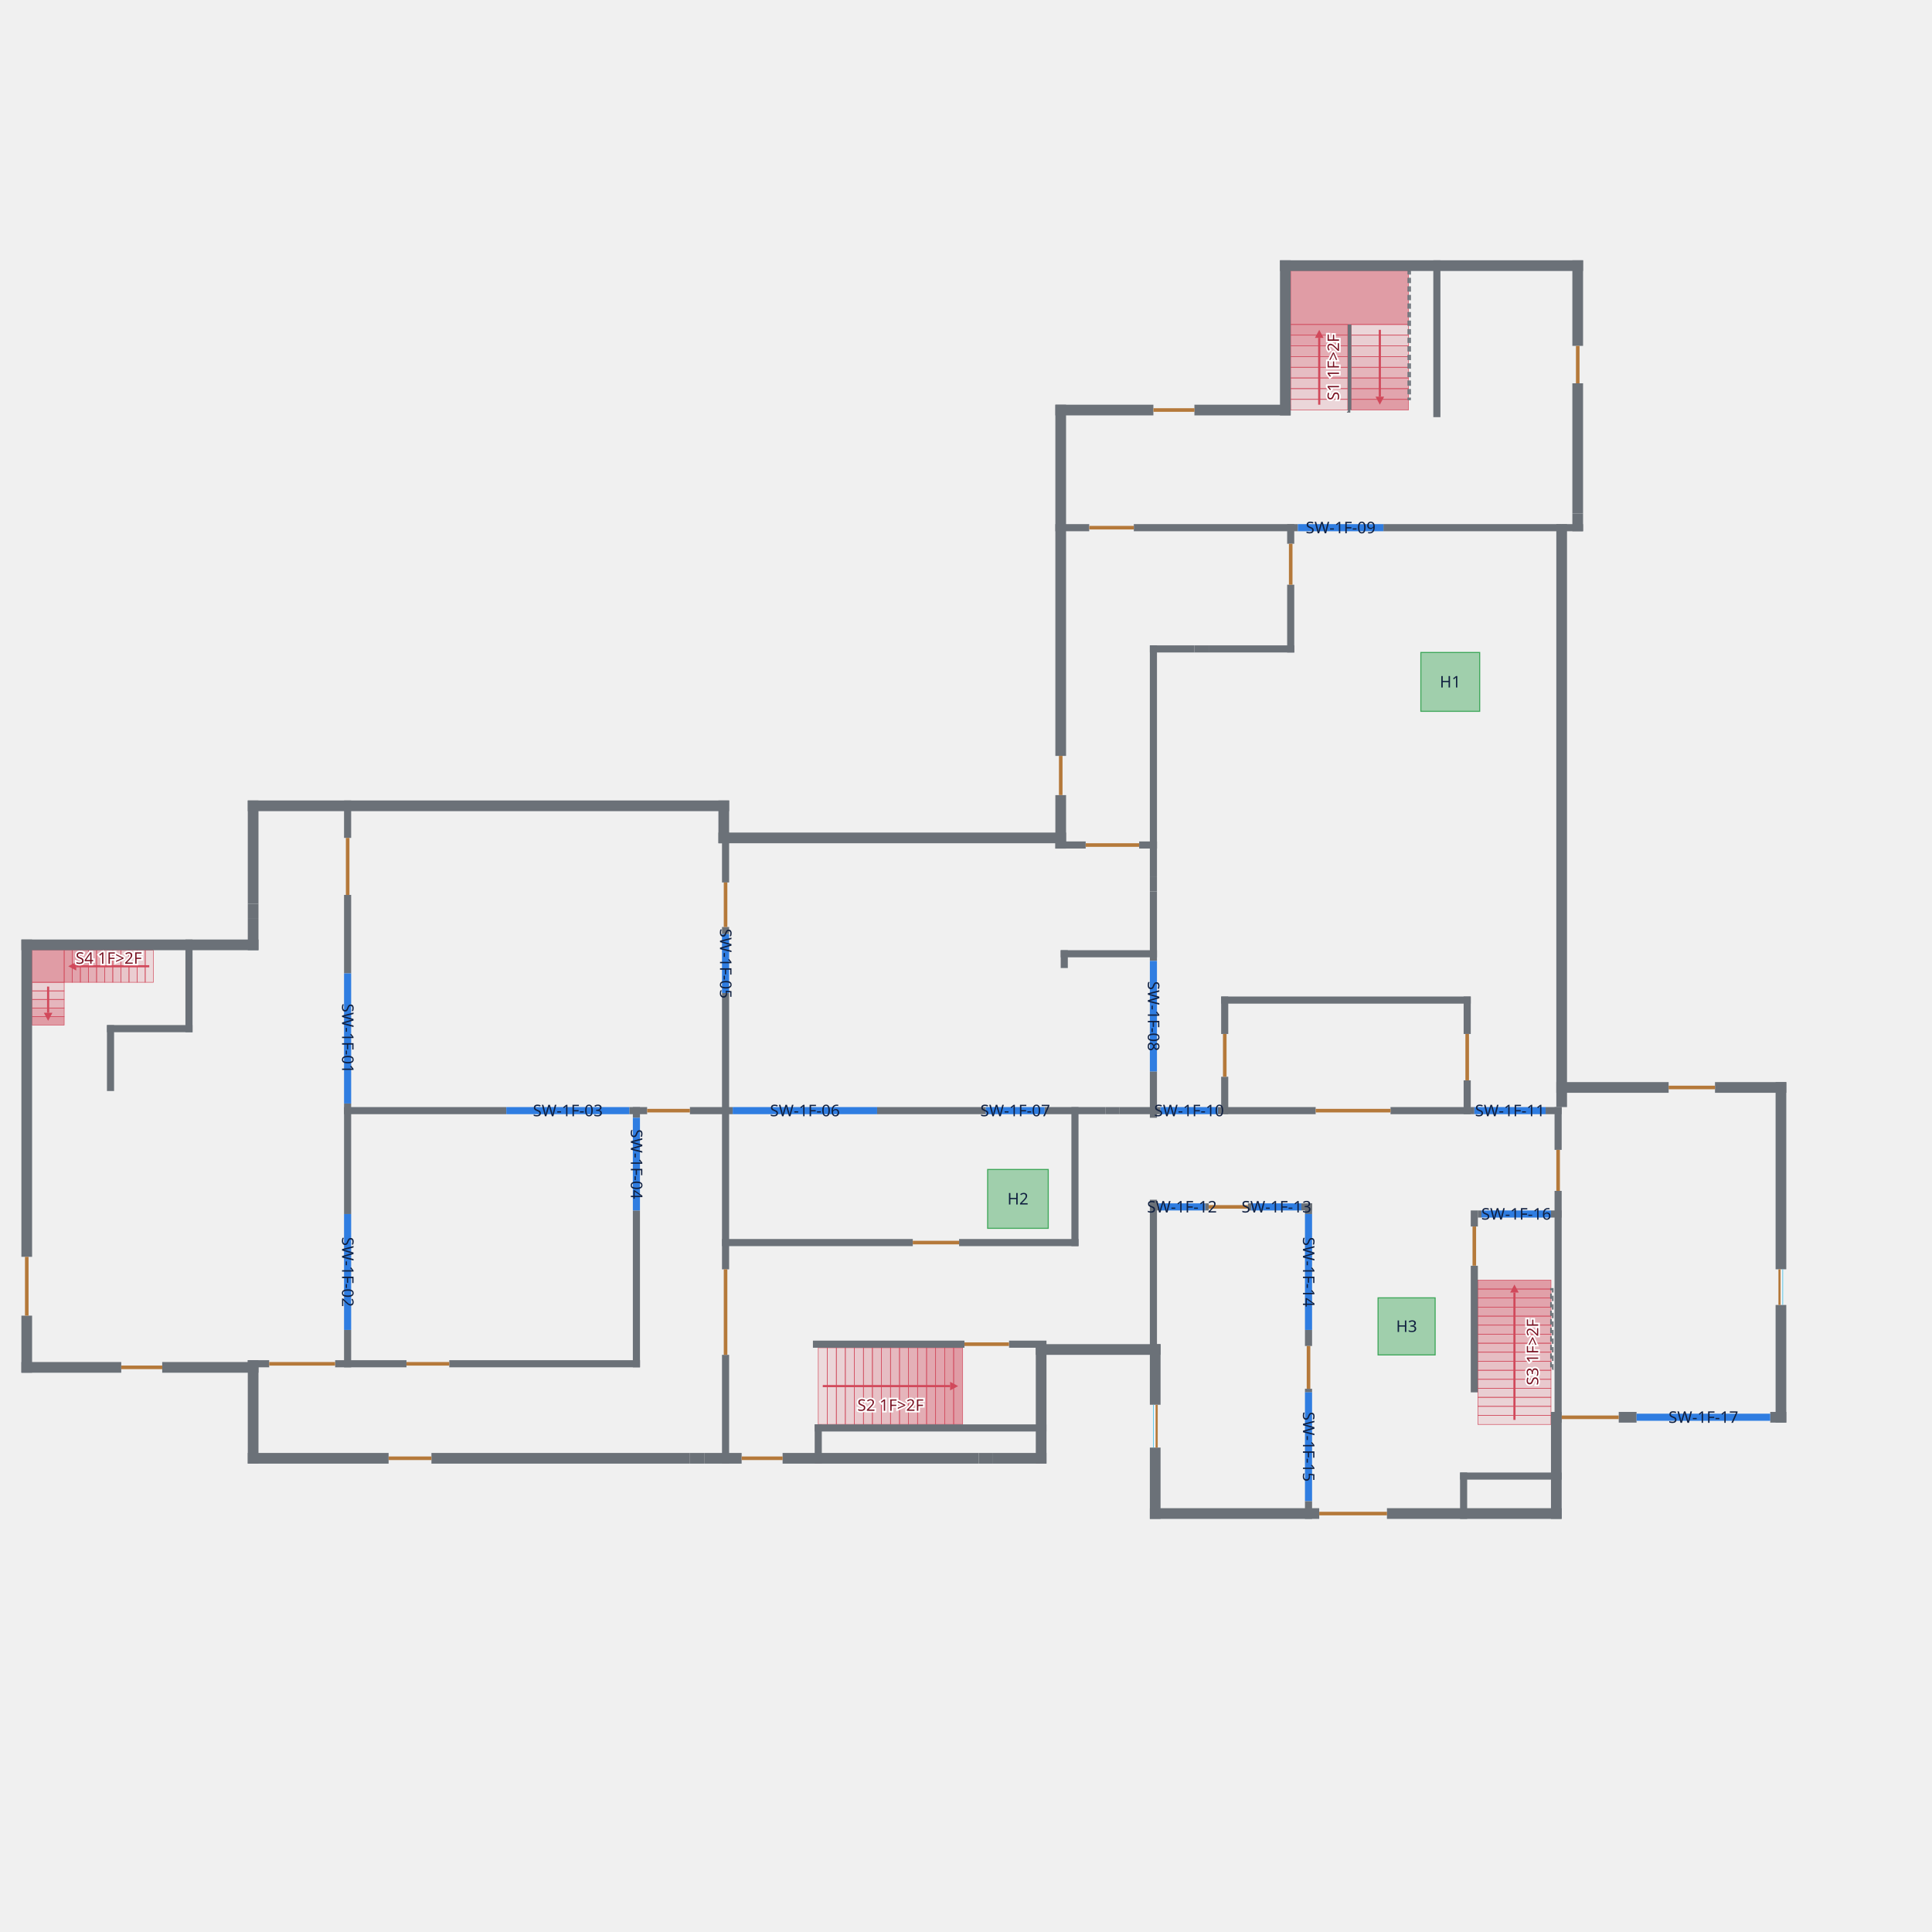
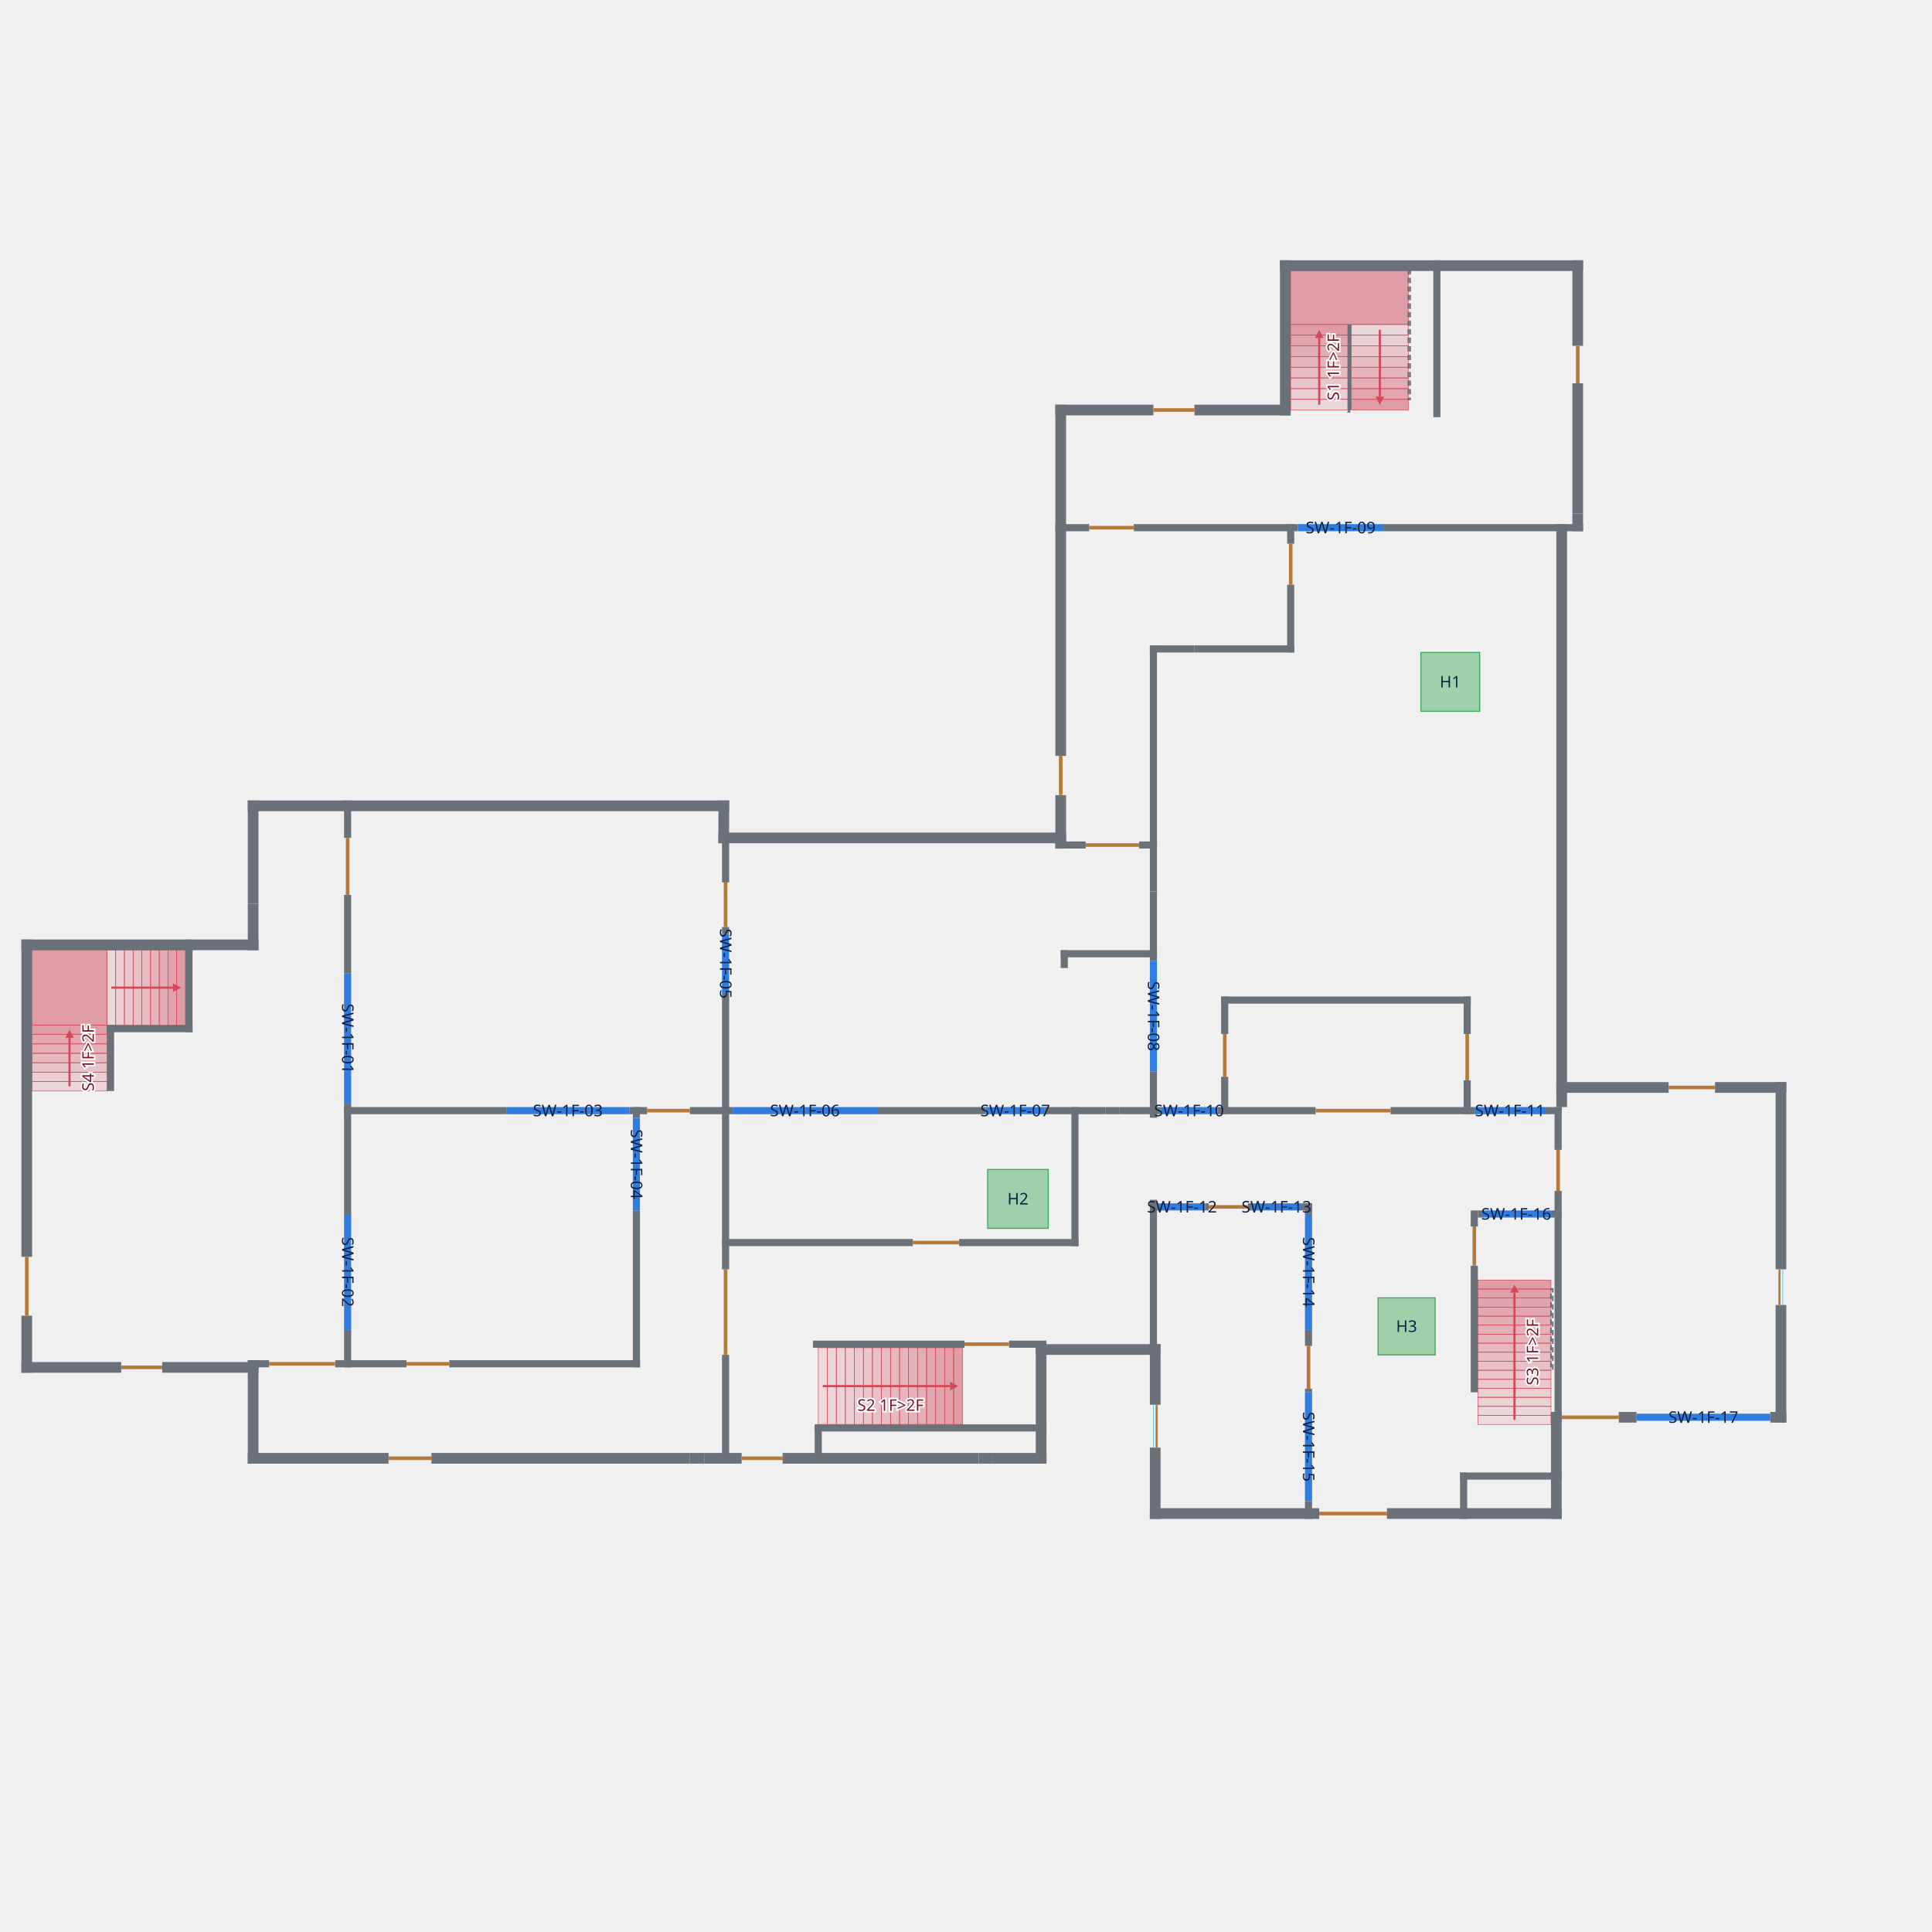
<svg xmlns="http://www.w3.org/2000/svg" data-generator="tools/mapgen" viewBox="0 0 361.244 361.244" width="1024" height="1024">
  <style>text{font:3px sans-serif;fill:#102040;text-anchor:middle;dominant-baseline:middle}text.rooms{font:bold 4px sans-serif;fill:#7a1f5c}text.stairs{fill:#7a1424;paint-order:stroke;stroke:#fff;stroke-width:0.6px}</style>
  <rect class="floors" x="265.67" y="122" width="11" height="11" fill="#3fa75a" fill-opacity="0.45" stroke="#3fa75a" stroke-width="0.2" />
  <rect class="floors" x="184.67" y="218.67" width="11.33" height="11" fill="#3fa75a" fill-opacity="0.45" stroke="#3fa75a" stroke-width="0.2" />
  <rect class="floors" x="257.67" y="242.67" width="10.67" height="10.67" fill="#3fa75a" fill-opacity="0.45" stroke="#3fa75a" stroke-width="0.2" />
  <rect class="stairs" x="241.33" y="74.67" width="10.67" height="2" fill="#d1495b" fill-opacity="0.15" stroke="#d1495b" stroke-width="0.1" />
  <rect class="stairs" x="241.33" y="72.67" width="10.67" height="2" fill="#d1495b" fill-opacity="0.2" stroke="#d1495b" stroke-width="0.1" />
  <rect class="stairs" x="241.33" y="70.67" width="10.67" height="2" fill="#d1495b" fill-opacity="0.25" stroke="#d1495b" stroke-width="0.1" />
  <rect class="stairs" x="241.33" y="68.67" width="10.67" height="2" fill="#d1495b" fill-opacity="0.3" stroke="#d1495b" stroke-width="0.1" />
  <rect class="stairs" x="241.33" y="66.67" width="10.67" height="2" fill="#d1495b" fill-opacity="0.35" stroke="#d1495b" stroke-width="0.1" />
  <rect class="stairs" x="241.33" y="64.67" width="10.67" height="2" fill="#d1495b" fill-opacity="0.4" stroke="#d1495b" stroke-width="0.1" />
  <rect class="stairs" x="241.33" y="62.67" width="10.67" height="2" fill="#d1495b" fill-opacity="0.45" stroke="#d1495b" stroke-width="0.1" />
  <rect class="stairs" x="241.33" y="60.67" width="10.67" height="2" fill="#d1495b" fill-opacity="0.5" stroke="#d1495b" stroke-width="0.1" />
  <path class="stairs" d="M246.67 75.67L246.67 63.17" stroke="#d1495b" stroke-width="0.4" fill="none" />
  <path class="stairs" d="M246.67 61.67L247.47 63.17L245.87 63.17Z" fill="#d1495b" />
  <rect class="stairs" x="252.67" y="60.67" width="10.67" height="2" fill="#d1495b" fill-opacity="0.15" stroke="#d1495b" stroke-width="0.1" />
  <rect class="stairs" x="252.67" y="62.67" width="10.67" height="2" fill="#d1495b" fill-opacity="0.2" stroke="#d1495b" stroke-width="0.1" />
  <rect class="stairs" x="252.67" y="64.67" width="10.67" height="2" fill="#d1495b" fill-opacity="0.25" stroke="#d1495b" stroke-width="0.1" />
  <rect class="stairs" x="252.67" y="66.67" width="10.67" height="2" fill="#d1495b" fill-opacity="0.3" stroke="#d1495b" stroke-width="0.1" />
  <rect class="stairs" x="252.67" y="68.67" width="10.67" height="2" fill="#d1495b" fill-opacity="0.35" stroke="#d1495b" stroke-width="0.1" />
  <rect class="stairs" x="252.67" y="70.67" width="10.67" height="2" fill="#d1495b" fill-opacity="0.4" stroke="#d1495b" stroke-width="0.1" />
  <rect class="stairs" x="252.67" y="72.67" width="10.67" height="2" fill="#d1495b" fill-opacity="0.45" stroke="#d1495b" stroke-width="0.1" />
  <rect class="stairs" x="252.67" y="74.67" width="10.67" height="2" fill="#d1495b" fill-opacity="0.5" stroke="#d1495b" stroke-width="0.1" />
  <path class="stairs" d="M258 61.67L258 74.17" stroke="#d1495b" stroke-width="0.4" fill="none" />
  <path class="stairs" d="M258 75.67L257.2 74.17L258.8 74.17Z" fill="#d1495b" />
  <rect class="stairs" x="153" y="252" width="1.69" height="14.33" fill="#d1495b" fill-opacity="0.13" stroke="#d1495b" stroke-width="0.1" />
  <rect class="stairs" x="154.69" y="252" width="1.69" height="14.33" fill="#d1495b" fill-opacity="0.15" stroke="#d1495b" stroke-width="0.1" />
  <rect class="stairs" x="156.37" y="252" width="1.69" height="14.33" fill="#d1495b" fill-opacity="0.18" stroke="#d1495b" stroke-width="0.1" />
  <rect class="stairs" x="158.06" y="252" width="1.69" height="14.33" fill="#d1495b" fill-opacity="0.2" stroke="#d1495b" stroke-width="0.1" />
  <rect class="stairs" x="159.75" y="252" width="1.69" height="14.33" fill="#d1495b" fill-opacity="0.23" stroke="#d1495b" stroke-width="0.1" />
  <rect class="stairs" x="161.44" y="252" width="1.69" height="14.33" fill="#d1495b" fill-opacity="0.25" stroke="#d1495b" stroke-width="0.1" />
  <rect class="stairs" x="163.12" y="252" width="1.69" height="14.33" fill="#d1495b" fill-opacity="0.28" stroke="#d1495b" stroke-width="0.1" />
  <rect class="stairs" x="164.81" y="252" width="1.69" height="14.33" fill="#d1495b" fill-opacity="0.3" stroke="#d1495b" stroke-width="0.1" />
  <rect class="stairs" x="166.5" y="252" width="1.69" height="14.33" fill="#d1495b" fill-opacity="0.33" stroke="#d1495b" stroke-width="0.1" />
  <rect class="stairs" x="168.19" y="252" width="1.69" height="14.33" fill="#d1495b" fill-opacity="0.35" stroke="#d1495b" stroke-width="0.1" />
  <rect class="stairs" x="169.87" y="252" width="1.69" height="14.33" fill="#d1495b" fill-opacity="0.38" stroke="#d1495b" stroke-width="0.1" />
  <rect class="stairs" x="171.56" y="252" width="1.69" height="14.33" fill="#d1495b" fill-opacity="0.4" stroke="#d1495b" stroke-width="0.1" />
  <rect class="stairs" x="173.25" y="252" width="1.69" height="14.33" fill="#d1495b" fill-opacity="0.43" stroke="#d1495b" stroke-width="0.1" />
  <rect class="stairs" x="174.94" y="252" width="1.69" height="14.33" fill="#d1495b" fill-opacity="0.45" stroke="#d1495b" stroke-width="0.1" />
  <rect class="stairs" x="176.62" y="252" width="1.69" height="14.33" fill="#d1495b" fill-opacity="0.48" stroke="#d1495b" stroke-width="0.1" />
  <rect class="stairs" x="178.31" y="252" width="1.69" height="14.33" fill="#d1495b" fill-opacity="0.5" stroke="#d1495b" stroke-width="0.1" />
  <path class="stairs" d="M153.84 259.17L177.65 259.17" stroke="#d1495b" stroke-width="0.4" fill="none" />
  <path class="stairs" d="M179.15 259.17L177.65 259.97L177.65 258.37Z" fill="#d1495b" />
  <rect class="stairs" x="276.33" y="264.65" width="13.67" height="1.69" fill="#d1495b" fill-opacity="0.13" stroke="#d1495b" stroke-width="0.1" />
  <rect class="stairs" x="276.33" y="262.96" width="13.67" height="1.69" fill="#d1495b" fill-opacity="0.15" stroke="#d1495b" stroke-width="0.1" />
  <rect class="stairs" x="276.33" y="261.27" width="13.67" height="1.69" fill="#d1495b" fill-opacity="0.18" stroke="#d1495b" stroke-width="0.1" />
  <rect class="stairs" x="276.33" y="259.58" width="13.67" height="1.69" fill="#d1495b" fill-opacity="0.2" stroke="#d1495b" stroke-width="0.1" />
  <rect class="stairs" x="276.33" y="257.9" width="13.67" height="1.69" fill="#d1495b" fill-opacity="0.23" stroke="#d1495b" stroke-width="0.1" />
  <rect class="stairs" x="276.33" y="256.21" width="13.67" height="1.69" fill="#d1495b" fill-opacity="0.25" stroke="#d1495b" stroke-width="0.1" />
  <rect class="stairs" x="276.33" y="254.52" width="13.67" height="1.69" fill="#d1495b" fill-opacity="0.28" stroke="#d1495b" stroke-width="0.1" />
  <rect class="stairs" x="276.33" y="252.83" width="13.67" height="1.69" fill="#d1495b" fill-opacity="0.3" stroke="#d1495b" stroke-width="0.1" />
  <rect class="stairs" x="276.33" y="251.15" width="13.67" height="1.69" fill="#d1495b" fill-opacity="0.33" stroke="#d1495b" stroke-width="0.1" />
  <rect class="stairs" x="276.33" y="249.46" width="13.67" height="1.69" fill="#d1495b" fill-opacity="0.35" stroke="#d1495b" stroke-width="0.1" />
  <rect class="stairs" x="276.33" y="247.77" width="13.67" height="1.69" fill="#d1495b" fill-opacity="0.38" stroke="#d1495b" stroke-width="0.1" />
  <rect class="stairs" x="276.33" y="246.09" width="13.67" height="1.69" fill="#d1495b" fill-opacity="0.4" stroke="#d1495b" stroke-width="0.1" />
  <rect class="stairs" x="276.33" y="244.4" width="13.67" height="1.69" fill="#d1495b" fill-opacity="0.43" stroke="#d1495b" stroke-width="0.1" />
  <rect class="stairs" x="276.33" y="242.71" width="13.67" height="1.69" fill="#d1495b" fill-opacity="0.45" stroke="#d1495b" stroke-width="0.1" />
  <rect class="stairs" x="276.33" y="241.02" width="13.67" height="1.69" fill="#d1495b" fill-opacity="0.48" stroke="#d1495b" stroke-width="0.1" />
  <rect class="stairs" x="276.33" y="239.34" width="13.67" height="1.69" fill="#d1495b" fill-opacity="0.5" stroke="#d1495b" stroke-width="0.1" />
  <path class="stairs" d="M283.17 265.49L283.17 241.68" stroke="#d1495b" stroke-width="0.4" fill="none" />
  <path class="stairs" d="M283.17 240.18L283.97 241.68L282.37 241.68Z" fill="#d1495b" />
-   <rect class="stairs" x="27.15" y="177.67" width="1.52" height="6" fill="#d1495b" fill-opacity="0.14" stroke="#d1495b" stroke-width="0.1" />
-   <rect class="stairs" x="25.64" y="177.67" width="1.52" height="6" fill="#d1495b" fill-opacity="0.17" stroke="#d1495b" stroke-width="0.1" />
-   <rect class="stairs" x="24.12" y="177.67" width="1.52" height="6" fill="#d1495b" fill-opacity="0.21" stroke="#d1495b" stroke-width="0.1" />
-   <rect class="stairs" x="22.61" y="177.67" width="1.52" height="6" fill="#d1495b" fill-opacity="0.25" stroke="#d1495b" stroke-width="0.1" />
-   <rect class="stairs" x="21.09" y="177.67" width="1.52" height="6" fill="#d1495b" fill-opacity="0.28" stroke="#d1495b" stroke-width="0.1" />
-   <rect class="stairs" x="19.57" y="177.67" width="1.52" height="6" fill="#d1495b" fill-opacity="0.32" stroke="#d1495b" stroke-width="0.1" />
-   <rect class="stairs" x="18.06" y="177.67" width="1.52" height="6" fill="#d1495b" fill-opacity="0.35" stroke="#d1495b" stroke-width="0.1" />
-   <rect class="stairs" x="16.54" y="177.67" width="1.52" height="6" fill="#d1495b" fill-opacity="0.39" stroke="#d1495b" stroke-width="0.1" />
-   <rect class="stairs" x="15.03" y="177.67" width="1.52" height="6" fill="#d1495b" fill-opacity="0.43" stroke="#d1495b" stroke-width="0.1" />
-   <rect class="stairs" x="13.51" y="177.67" width="1.52" height="6" fill="#d1495b" fill-opacity="0.46" stroke="#d1495b" stroke-width="0.1" />
-   <rect class="stairs" x="12" y="177.67" width="1.52" height="6" fill="#d1495b" fill-opacity="0.5" stroke="#d1495b" stroke-width="0.1" />
-   <path class="stairs" d="M27.91 180.67L14.26 180.67" stroke="#d1495b" stroke-width="0.4" fill="none" />
-   <path class="stairs" d="M12.76 180.67L14.26 179.87L14.26 181.47Z" fill="#d1495b" />
-   <rect class="stairs" x="6" y="183.67" width="6" height="1.6" fill="#d1495b" fill-opacity="0.18" stroke="#d1495b" stroke-width="0.1" />
-   <rect class="stairs" x="6" y="185.27" width="6" height="1.6" fill="#d1495b" fill-opacity="0.26" stroke="#d1495b" stroke-width="0.1" />
-   <rect class="stairs" x="6" y="186.87" width="6" height="1.6" fill="#d1495b" fill-opacity="0.34" stroke="#d1495b" stroke-width="0.1" />
-   <rect class="stairs" x="6" y="188.47" width="6" height="1.6" fill="#d1495b" fill-opacity="0.42" stroke="#d1495b" stroke-width="0.1" />
-   <rect class="stairs" x="6" y="190.07" width="6" height="1.6" fill="#d1495b" fill-opacity="0.5" stroke="#d1495b" stroke-width="0.1" />
-   <path class="stairs" d="M9 184.47L9 189.37" stroke="#d1495b" stroke-width="0.4" fill="none" />
-   <path class="stairs" d="M9 190.87L8.2 189.37L9.8 189.37Z" fill="#d1495b" />
+   <rect class="stairs" x="6" y="202.24" width="14" height="1.76" fill="#d1495b" fill-opacity="0.16" stroke="#d1495b" stroke-width="0.1" />
+   <rect class="stairs" x="6" y="200.48" width="14" height="1.76" fill="#d1495b" fill-opacity="0.21" stroke="#d1495b" stroke-width="0.1" />
+   <rect class="stairs" x="6" y="198.71" width="14" height="1.76" fill="#d1495b" fill-opacity="0.27" stroke="#d1495b" stroke-width="0.1" />
+   <rect class="stairs" x="6" y="196.95" width="14" height="1.76" fill="#d1495b" fill-opacity="0.33" stroke="#d1495b" stroke-width="0.1" />
+   <rect class="stairs" x="6" y="195.19" width="14" height="1.76" fill="#d1495b" fill-opacity="0.39" stroke="#d1495b" stroke-width="0.1" />
+   <rect class="stairs" x="6" y="193.43" width="14" height="1.76" fill="#d1495b" fill-opacity="0.44" stroke="#d1495b" stroke-width="0.1" />
+   <rect class="stairs" x="6" y="191.67" width="14" height="1.76" fill="#d1495b" fill-opacity="0.5" stroke="#d1495b" stroke-width="0.1" />
+   <path class="stairs" d="M13 203.12L13 194.05" stroke="#d1495b" stroke-width="0.4" fill="none" />
+   <path class="stairs" d="M13 192.55L13.8 194.05L12.2 194.05Z" fill="#d1495b" />
+   <rect class="stairs" x="20" y="177.67" width="1.63" height="14" fill="#d1495b" fill-opacity="0.14" stroke="#d1495b" stroke-width="0.1" />
+   <rect class="stairs" x="21.63" y="177.67" width="1.63" height="14" fill="#d1495b" fill-opacity="0.19" stroke="#d1495b" stroke-width="0.1" />
+   <rect class="stairs" x="23.26" y="177.67" width="1.63" height="14" fill="#d1495b" fill-opacity="0.23" stroke="#d1495b" stroke-width="0.1" />
+   <rect class="stairs" x="24.89" y="177.67" width="1.63" height="14" fill="#d1495b" fill-opacity="0.28" stroke="#d1495b" stroke-width="0.1" />
+   <rect class="stairs" x="26.52" y="177.67" width="1.63" height="14" fill="#d1495b" fill-opacity="0.32" stroke="#d1495b" stroke-width="0.1" />
+   <rect class="stairs" x="28.15" y="177.67" width="1.63" height="14" fill="#d1495b" fill-opacity="0.37" stroke="#d1495b" stroke-width="0.1" />
+   <rect class="stairs" x="29.78" y="177.67" width="1.63" height="14" fill="#d1495b" fill-opacity="0.41" stroke="#d1495b" stroke-width="0.1" />
+   <rect class="stairs" x="31.41" y="177.67" width="1.63" height="14" fill="#d1495b" fill-opacity="0.46" stroke="#d1495b" stroke-width="0.1" />
+   <rect class="stairs" x="33.03" y="177.67" width="1.63" height="14" fill="#d1495b" fill-opacity="0.5" stroke="#d1495b" stroke-width="0.1" />
+   <path class="stairs" d="M20.81 184.67L32.35 184.67" stroke="#d1495b" stroke-width="0.4" fill="none" />
+   <path class="stairs" d="M33.85 184.67L32.35 185.47L32.35 183.87Z" fill="#d1495b" />
  <rect class="stairs" x="241.33" y="50.67" width="22" height="10" fill="#d1495b" fill-opacity="0.5" stroke="#d1495b" stroke-width="0.1" />
-   <rect class="stairs" x="6" y="177.67" width="6" height="6" fill="#d1495b" fill-opacity="0.5" stroke="#d1495b" stroke-width="0.1" />
+   <rect class="stairs" x="6" y="177.67" width="14" height="14" fill="#d1495b" fill-opacity="0.5" stroke="#d1495b" stroke-width="0.1" />
  <rect class="walls" x="252" y="76.67" width="0.33" height="0.33" fill="none" stroke="#6b7178" stroke-width="0.3" stroke-dasharray="1 0.6" />
  <rect class="walls" x="263.33" y="50.67" width="0.33" height="24" fill="none" stroke="#6b7178" stroke-width="0.3" stroke-dasharray="1 0.6" />
  <rect class="walls" x="290" y="241" width="0.33" height="15" fill="none" stroke="#6b7178" stroke-width="0.3" stroke-dasharray="1 0.6" />
  <rect class="walls" x="64.33" y="207" width="30.33" height="1.33" fill="#6b7178" />
  <rect class="walls" x="117.67" y="207" width="3.33" height="1.33" fill="#6b7178" />
  <rect class="walls" x="129" y="207" width="8" height="1.33" fill="#6b7178" />
  <rect class="walls" x="164" y="207" width="20.33" height="1.33" fill="#6b7178" />
  <rect class="walls" x="195.33" y="207" width="11.33" height="1.33" fill="#6b7178" />
  <rect class="walls" x="206.67" y="207" width="2.67" height="1.33" fill="#6b7178" />
  <rect class="walls" x="209.33" y="207" width="7.67" height="1.33" fill="#6b7178" />
  <rect class="walls" x="227.67" y="207" width="18.33" height="1.33" fill="#6b7178" />
  <rect class="walls" x="260" y="207" width="15.67" height="1.33" fill="#6b7178" />
  <rect class="walls" x="289" y="207" width="3" height="1.33" fill="#6b7178" />
  <rect class="walls" x="197.33" y="98" width="6.33" height="1.33" fill="#6b7178" />
  <rect class="walls" x="212" y="98" width="30.67" height="1.33" fill="#6b7178" />
  <rect class="walls" x="258.67" y="98" width="33.33" height="1.33" fill="#6b7178" />
  <rect class="walls" x="292" y="98" width="4" height="1.33" fill="#6b7178" />
  <rect class="walls" x="46.33" y="149.67" width="90" height="2" fill="#6b7178" />
  <rect class="walls" x="135" y="231.67" width="35.67" height="1.33" fill="#6b7178" />
  <rect class="walls" x="179.33" y="231.67" width="22.33" height="1.33" fill="#6b7178" />
  <rect class="walls" x="134.33" y="155.67" width="65" height="2" fill="#6b7178" />
  <rect class="walls" x="197.33" y="157.33" width="5.67" height="1.33" fill="#6b7178" />
  <rect class="walls" x="213" y="157.33" width="3.33" height="1.33" fill="#6b7178" />
  <rect class="walls" x="239.33" y="48.67" width="56.67" height="2" fill="#6b7178" />
  <rect class="walls" x="4" y="254.67" width="18.67" height="2" fill="#6b7178" />
  <rect class="walls" x="30.33" y="254.67" width="18" height="2" fill="#6b7178" />
  <rect class="walls" x="46.33" y="254.33" width="4" height="1.33" fill="#6b7178" />
  <rect class="walls" x="62.67" y="254.33" width="13.33" height="1.33" fill="#6b7178" />
  <rect class="walls" x="84" y="254.33" width="35.67" height="1.33" fill="#6b7178" />
  <rect class="walls" x="46.33" y="271.67" width="26.33" height="2" fill="#6b7178" />
  <rect class="walls" x="80.67" y="271.67" width="48.33" height="2" fill="#6b7178" />
  <rect class="walls" x="129" y="271.67" width="2.67" height="2" fill="#6b7178" />
  <rect class="walls" x="131.67" y="271.67" width="7" height="2" fill="#6b7178" />
  <rect class="walls" x="146.33" y="271.67" width="36.67" height="2" fill="#6b7178" />
  <rect class="walls" x="183" y="271.67" width="2.67" height="2" fill="#6b7178" />
  <rect class="walls" x="185.67" y="271.67" width="10" height="2" fill="#6b7178" />
  <rect class="walls" x="228.33" y="186.33" width="46.67" height="1.33" fill="#6b7178" />
  <rect class="walls" x="152.33" y="266.33" width="43.33" height="1.33" fill="#6b7178" />
  <rect class="walls" x="4" y="175.67" width="44.33" height="2" fill="#6b7178" />
  <rect class="walls" x="198.33" y="177.67" width="18" height="1.33" fill="#6b7178" />
  <rect class="walls" x="152" y="250.67" width="28.33" height="1.33" fill="#6b7178" />
  <rect class="walls" x="188.67" y="250.67" width="7" height="1.33" fill="#6b7178" />
  <rect class="walls" x="193.67" y="251.33" width="23.33" height="2" fill="#6b7178" />
  <rect class="walls" x="215" y="282" width="31.67" height="2" fill="#6b7178" />
  <rect class="walls" x="259.33" y="282" width="32.67" height="2" fill="#6b7178" />
  <rect class="walls" x="302.67" y="264" width="3.33" height="2" fill="#6b7178" />
  <rect class="walls" x="331" y="264" width="3" height="2" fill="#6b7178" />
  <rect class="walls" x="216.33" y="225" width="0.33" height="1.33" fill="#6b7178" />
  <rect class="walls" x="225.33" y="225" width="0.67" height="1.33" fill="#6b7178" />
  <rect class="walls" x="233.33" y="225" width="0.67" height="1.33" fill="#6b7178" />
  <rect class="walls" x="243.33" y="225" width="2" height="1.33" fill="#6b7178" />
  <rect class="walls" x="215" y="120.67" width="8.33" height="1.33" fill="#6b7178" />
  <rect class="walls" x="223.33" y="120.67" width="2.67" height="1.33" fill="#6b7178" />
  <rect class="walls" x="226" y="120.67" width="16" height="1.33" fill="#6b7178" />
  <rect class="walls" x="291" y="202.33" width="21" height="2" fill="#6b7178" />
  <rect class="walls" x="320.67" y="202.33" width="13.33" height="2" fill="#6b7178" />
  <rect class="walls" x="273" y="275.33" width="19" height="1.33" fill="#6b7178" />
  <rect class="walls" x="197.33" y="75.67" width="18.33" height="2" fill="#6b7178" />
  <rect class="walls" x="223.33" y="75.67" width="18" height="2" fill="#6b7178" />
  <rect class="walls" x="20" y="191.67" width="16" height="1.33" fill="#6b7178" />
  <rect class="walls" x="276.33" y="226.33" width="0.67" height="1.33" fill="#6b7178" />
  <rect class="walls" x="290" y="226.33" width="2" height="1.33" fill="#6b7178" />
  <rect class="walls" x="294" y="96" width="2" height="3.33" fill="#6b7178" />
  <rect class="walls" x="291" y="98" width="2" height="109" fill="#6b7178" />
  <rect class="walls" x="290.67" y="207" width="1.33" height="8" fill="#6b7178" />
  <rect class="walls" x="290.67" y="222.67" width="1.33" height="43.33" fill="#6b7178" />
  <rect class="walls" x="290" y="264" width="2" height="20" fill="#6b7178" />
  <rect class="walls" x="215" y="120.67" width="1.33" height="43.33" fill="#6b7178" />
  <rect class="walls" x="215" y="164" width="1.33" height="2.67" fill="#6b7178" />
  <rect class="walls" x="215" y="166.67" width="1.33" height="13" fill="#6b7178" />
  <rect class="walls" x="215" y="200.33" width="1.33" height="8.67" fill="#6b7178" />
  <rect class="walls" x="215" y="224.33" width="1.33" height="29" fill="#6b7178" />
  <rect class="walls" x="215" y="251.33" width="2" height="11.33" fill="#6b7178" />
  <rect class="walls" x="215" y="270.67" width="2" height="13.33" fill="#6b7178" />
  <rect class="walls" x="134.33" y="149.67" width="2" height="8" fill="#6b7178" />
  <rect class="walls" x="135" y="155.67" width="1.33" height="9.33" fill="#6b7178" />
  <rect class="walls" x="135" y="173.33" width="1.33" height="1.33" fill="#6b7178" />
  <rect class="walls" x="135" y="185.67" width="1.33" height="51.67" fill="#6b7178" />
  <rect class="walls" x="135" y="253.33" width="1.33" height="20.33" fill="#6b7178" />
  <rect class="walls" x="4" y="175.67" width="2" height="59.33" fill="#6b7178" />
  <rect class="walls" x="4" y="246" width="2" height="10.67" fill="#6b7178" />
  <rect class="walls" x="64.33" y="149.67" width="1.33" height="7" fill="#6b7178" />
  <rect class="walls" x="64.33" y="167.33" width="1.33" height="14.67" fill="#6b7178" />
  <rect class="walls" x="64.33" y="206.33" width="1.33" height="20.67" fill="#6b7178" />
  <rect class="walls" x="64.33" y="248.67" width="1.33" height="7" fill="#6b7178" />
  <rect class="walls" x="244" y="225" width="1.33" height="2" fill="#6b7178" />
  <rect class="walls" x="244" y="248.67" width="1.33" height="3" fill="#6b7178" />
  <rect class="walls" x="244" y="259.67" width="1.33" height="0.67" fill="#6b7178" />
  <rect class="walls" x="244" y="280.67" width="1.33" height="3.33" fill="#6b7178" />
  <rect class="walls" x="118.33" y="207" width="1.33" height="2" fill="#6b7178" />
  <rect class="walls" x="118.33" y="226.33" width="1.33" height="29.33" fill="#6b7178" />
  <rect class="walls" x="197.33" y="75.67" width="2" height="65.67" fill="#6b7178" />
  <rect class="walls" x="197.33" y="148.67" width="2" height="10" fill="#6b7178" />
  <rect class="walls" x="198.33" y="177.67" width="1.33" height="3.33" fill="#6b7178" />
  <rect class="walls" x="275" y="226.33" width="1.33" height="3" fill="#6b7178" />
  <rect class="walls" x="275" y="236.67" width="1.33" height="23.67" fill="#6b7178" />
  <rect class="walls" x="332" y="202.33" width="2" height="35" fill="#6b7178" />
  <rect class="walls" x="332" y="244" width="2" height="22" fill="#6b7178" />
  <rect class="walls" x="268" y="48.67" width="1.33" height="29.33" fill="#6b7178" />
  <rect class="walls" x="294" y="48.67" width="2" height="16" fill="#6b7178" />
  <rect class="walls" x="294" y="71.67" width="2" height="24.33" fill="#6b7178" />
  <rect class="walls" x="239.33" y="48.67" width="2" height="29" fill="#6b7178" />
  <rect class="walls" x="240.67" y="98" width="1.33" height="3.67" fill="#6b7178" />
  <rect class="walls" x="240.67" y="109.33" width="1.33" height="12.67" fill="#6b7178" />
  <rect class="walls" x="200.33" y="207" width="1.33" height="26" fill="#6b7178" />
  <rect class="walls" x="46.33" y="149.67" width="2" height="19.33" fill="#6b7178" />
  <rect class="walls" x="46.33" y="169" width="2" height="2.67" fill="#6b7178" />
  <rect class="walls" x="46.33" y="171.67" width="2" height="6" fill="#6b7178" />
  <rect class="walls" x="46.33" y="254.33" width="2" height="19.33" fill="#6b7178" />
  <rect class="walls" x="228.33" y="186.33" width="1.33" height="7" fill="#6b7178" />
  <rect class="walls" x="228.33" y="201.33" width="1.33" height="7" fill="#6b7178" />
  <rect class="walls" x="273.67" y="186.33" width="1.33" height="7" fill="#6b7178" />
  <rect class="walls" x="273.67" y="202" width="1.33" height="6.33" fill="#6b7178" />
  <rect class="walls" x="273" y="275.33" width="1.33" height="8.67" fill="#6b7178" />
  <rect class="walls" x="34.67" y="175.67" width="1.33" height="17.33" fill="#6b7178" />
  <rect class="walls" x="193.67" y="251.33" width="2" height="22.33" fill="#6b7178" />
  <rect class="walls" x="20" y="191.67" width="1.33" height="12.33" fill="#6b7178" />
  <rect class="walls" x="152.33" y="266.33" width="1.33" height="7.33" fill="#6b7178" />
  <rect class="walls" x="252" y="60.67" width="0.67" height="16" fill="#6b7178" />
  <rect class="panels" x="64.33" y="182" width="1.33" height="24.33" fill="#2f7de1" />
  <rect class="panels" x="64.33" y="227" width="1.33" height="21.67" fill="#2f7de1" />
  <rect class="panels" x="94.67" y="207" width="23" height="1.33" fill="#2f7de1" />
  <rect class="panels" x="118.33" y="209" width="1.33" height="17.33" fill="#2f7de1" />
  <rect class="panels" x="135" y="174.67" width="1.33" height="11" fill="#2f7de1" />
  <rect class="panels" x="137" y="207" width="27" height="1.33" fill="#2f7de1" />
  <rect class="panels" x="184.33" y="207" width="11" height="1.33" fill="#2f7de1" />
  <rect class="panels" x="215" y="179.67" width="1.33" height="20.67" fill="#2f7de1" />
  <rect class="panels" x="242.67" y="98" width="16" height="1.33" fill="#2f7de1" />
  <rect class="panels" x="217" y="207" width="10.67" height="1.33" fill="#2f7de1" />
  <rect class="panels" x="275.67" y="207" width="13.33" height="1.33" fill="#2f7de1" />
  <rect class="panels" x="216.67" y="225" width="8.67" height="1.33" fill="#2f7de1" />
  <rect class="panels" x="234" y="225" width="9.33" height="1.33" fill="#2f7de1" />
  <rect class="panels" x="244" y="227" width="1.33" height="21.67" fill="#2f7de1" />
  <rect class="panels" x="244" y="260.33" width="1.33" height="20.33" fill="#2f7de1" />
  <rect class="panels" x="277" y="226.33" width="13" height="1.33" fill="#2f7de1" />
  <rect class="panels" x="306" y="264.33" width="25" height="1.33" fill="#2f7de1" />
  <rect class="openings" x="121" y="207.33" width="8" height="0.67" fill="#b5793a" />
  <rect class="openings" x="246" y="207.33" width="14" height="0.67" fill="#b5793a" />
  <rect class="openings" x="203.67" y="98.33" width="8.33" height="0.67" fill="#b5793a" />
  <rect class="openings" x="170.67" y="232" width="8.67" height="0.67" fill="#b5793a" />
  <rect class="openings" x="203" y="157.67" width="10" height="0.67" fill="#b5793a" />
  <rect class="openings" x="22.67" y="255.33" width="7.67" height="0.67" fill="#b5793a" />
  <rect class="openings" x="50.33" y="254.67" width="12.33" height="0.67" fill="#b5793a" />
  <rect class="openings" x="76" y="254.67" width="8" height="0.67" fill="#b5793a" />
  <rect class="openings" x="72.67" y="272.33" width="8" height="0.67" fill="#b5793a" />
  <rect class="openings" x="138.67" y="272.33" width="7.67" height="0.67" fill="#b5793a" />
  <rect class="openings" x="180.33" y="251" width="8.33" height="0.67" fill="#b5793a" />
  <rect class="openings" x="246.67" y="282.67" width="12.67" height="0.67" fill="#b5793a" />
  <rect class="openings" x="292" y="264.67" width="10.67" height="0.67" fill="#b5793a" />
  <rect class="openings" x="226" y="225.33" width="7.33" height="0.67" fill="#b5793a" />
  <rect class="openings" x="312" y="203" width="8.67" height="0.67" fill="#b5793a" />
  <rect class="openings" x="215.67" y="76.33" width="7.67" height="0.67" fill="#b5793a" />
  <rect class="openings" x="291" y="215" width="0.67" height="7.67" fill="#b5793a" />
  <rect class="openings" x="216.07" y="262.67" width="0.4" height="8" fill="#b5793a" />
  <rect class="openings" x="215.6" y="262.67" width="0.13" height="8" fill="#4fc3e8" />
  <rect class="openings" x="135.33" y="165" width="0.67" height="8.33" fill="#b5793a" />
  <rect class="openings" x="135.33" y="237.33" width="0.67" height="16" fill="#b5793a" />
  <rect class="openings" x="4.67" y="235" width="0.67" height="11" fill="#b5793a" />
  <rect class="openings" x="64.67" y="156.67" width="0.67" height="10.67" fill="#b5793a" />
  <rect class="openings" x="244.33" y="251.67" width="0.67" height="8" fill="#b5793a" />
  <rect class="openings" x="198" y="141.33" width="0.67" height="7.33" fill="#b5793a" />
  <rect class="openings" x="275.33" y="229.33" width="0.67" height="7.33" fill="#b5793a" />
  <rect class="openings" x="332.53" y="237.33" width="0.4" height="6.67" fill="#b5793a" />
  <rect class="openings" x="333.27" y="237.33" width="0.13" height="6.67" fill="#4fc3e8" />
  <rect class="openings" x="294.67" y="64.67" width="0.67" height="7" fill="#b5793a" />
  <rect class="openings" x="241" y="101.67" width="0.67" height="7.67" fill="#b5793a" />
  <rect class="openings" x="228.67" y="193.33" width="0.67" height="8" fill="#b5793a" />
  <rect class="openings" x="274" y="193.33" width="0.67" height="8.67" fill="#b5793a" />
  <text class="labels floors" x="271.17" y="127.5">H1</text>
  <text class="labels floors" x="190.33" y="224.17">H2</text>
  <text class="labels floors" x="263" y="248">H3</text>
  <text class="labels stairs" x="249.33" y="68.67" transform="rotate(-90 249.33 68.67)">S1 1F&gt;2F</text>
  <text class="labels stairs" x="166.5" y="262.75" transform="rotate(0 166.5 262.75)">S2 1F&gt;2F</text>
  <text class="labels stairs" x="286.58" y="252.83" transform="rotate(-90 286.58 252.83)">S3 1F&gt;2F</text>
-   <text class="labels stairs" x="20.33" y="179.17" transform="rotate(0 20.33 179.17)">S4 1F&gt;2F</text>
+   <text class="labels stairs" x="16.5" y="197.83" transform="rotate(-90 16.5 197.83)">S4 1F&gt;2F</text>
  <text class="labels" x="65" y="194.17" transform="rotate(90 65 194.17)">SW-1F-01</text>
  <text class="labels" x="65" y="237.83" transform="rotate(90 65 237.83)">SW-1F-02</text>
  <text class="labels" x="106.17" y="207.67">SW-1F-03</text>
  <text class="labels" x="119" y="217.67" transform="rotate(90 119 217.67)">SW-1F-04</text>
  <text class="labels" x="135.67" y="180.17" transform="rotate(90 135.67 180.17)">SW-1F-05</text>
  <text class="labels" x="150.5" y="207.67">SW-1F-06</text>
  <text class="labels" x="189.83" y="207.67">SW-1F-07</text>
  <text class="labels" x="215.67" y="190" transform="rotate(90 215.67 190)">SW-1F-08</text>
  <text class="labels" x="250.67" y="98.67">SW-1F-09</text>
  <text class="labels" x="222.33" y="207.67">SW-1F-10</text>
  <text class="labels" x="282.33" y="207.67">SW-1F-11</text>
  <text class="labels" x="221" y="225.67">SW-1F-12</text>
  <text class="labels" x="238.67" y="225.67">SW-1F-13</text>
  <text class="labels" x="244.67" y="237.83" transform="rotate(90 244.67 237.83)">SW-1F-14</text>
  <text class="labels" x="244.67" y="270.5" transform="rotate(90 244.67 270.5)">SW-1F-15</text>
  <text class="labels" x="283.5" y="227">SW-1F-16</text>
  <text class="labels" x="318.5" y="265">SW-1F-17</text>
  <text class="rooms" x="37.17" y="211.83" />
  <text class="rooms" x="100.17" y="179.5" />
  <text class="rooms" x="91.83" y="231.17" />
  <text class="rooms" x="127.17" y="231.5" />
  <text class="rooms" x="91.83" y="263.5" />
  <text class="rooms" x="175.17" y="182.5" />
  <text class="rooms" x="211.83" y="121.5" />
  <text class="rooms" x="255.5" y="81.83" />
  <text class="rooms" x="265.83" y="52.83" />
  <text class="rooms" x="254.17" y="158.5" />
  <text class="rooms" x="266.5" y="110.17" />
  <text class="rooms" x="251.5" y="197.17" />
  <text class="rooms" x="168.17" y="219.83" />
  <text class="rooms" x="176.17" y="241.5" />
  <text class="rooms" x="183.5" y="259.17" />
  <text class="rooms" x="257.5" y="237.83" />
  <text class="rooms" x="230.5" y="253.83" />
  <text class="rooms" x="283.5" y="235.83" />
  <text class="rooms" x="312.17" y="234.17" />
</svg>
